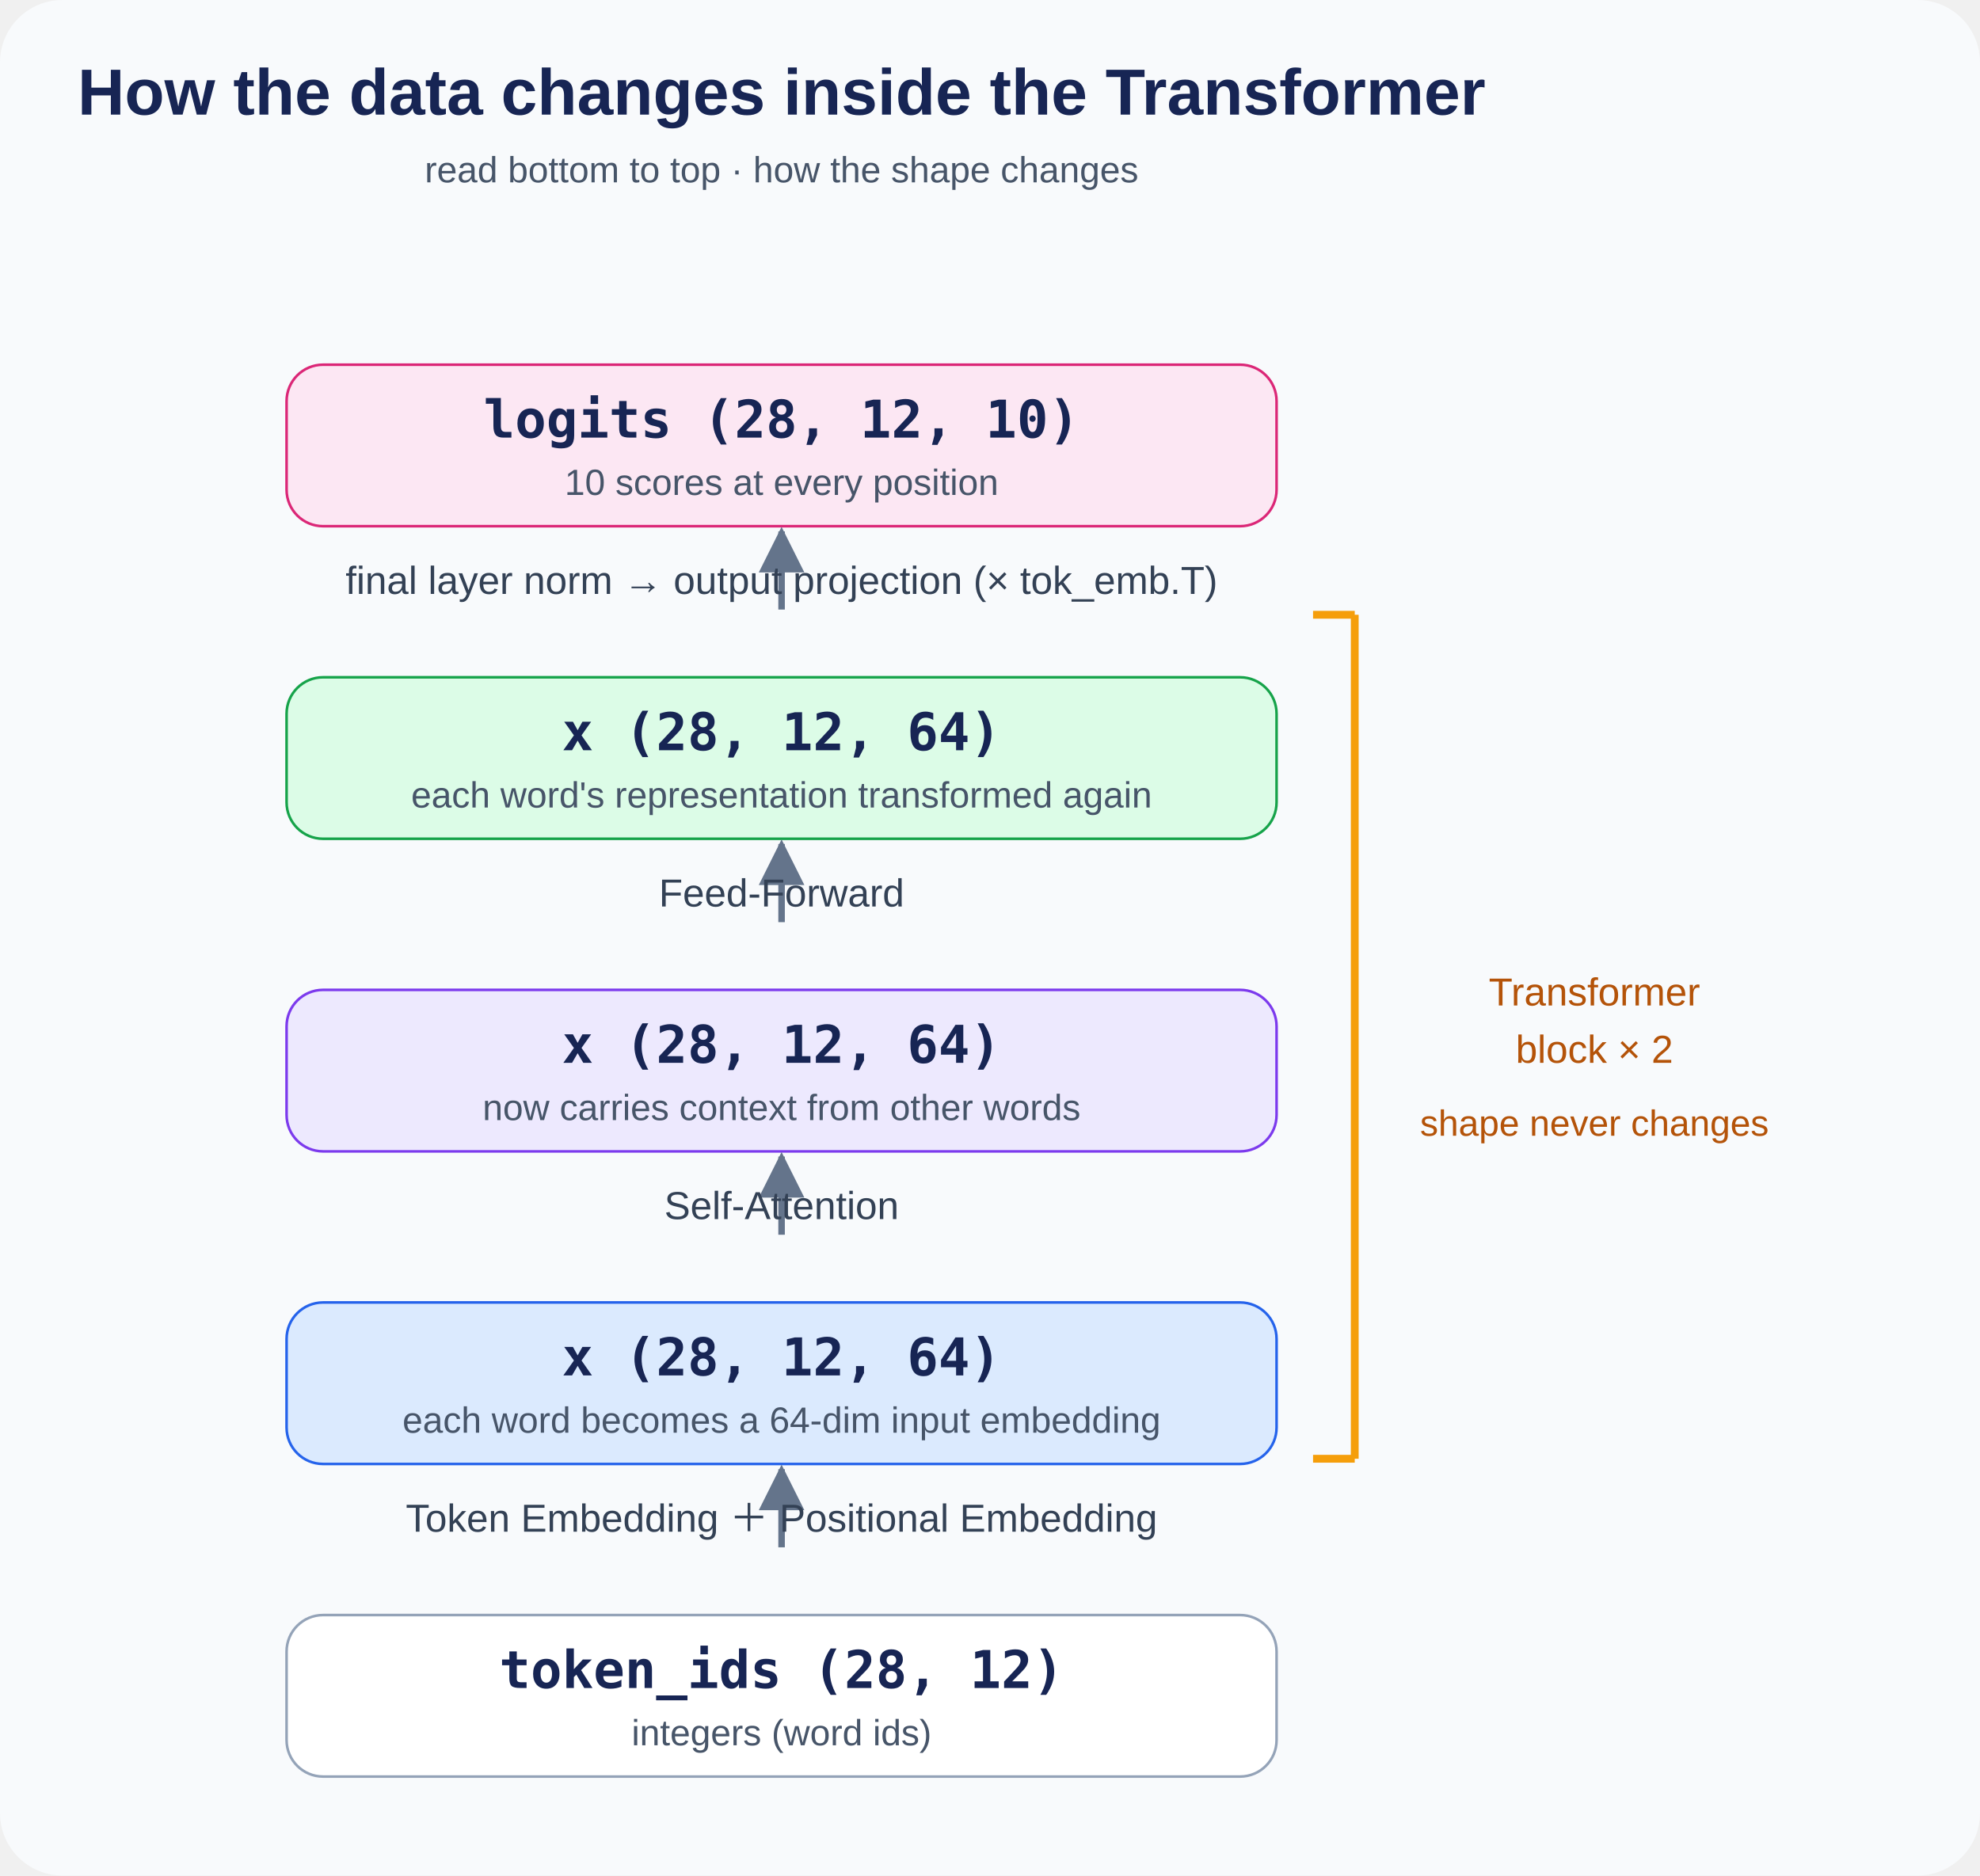
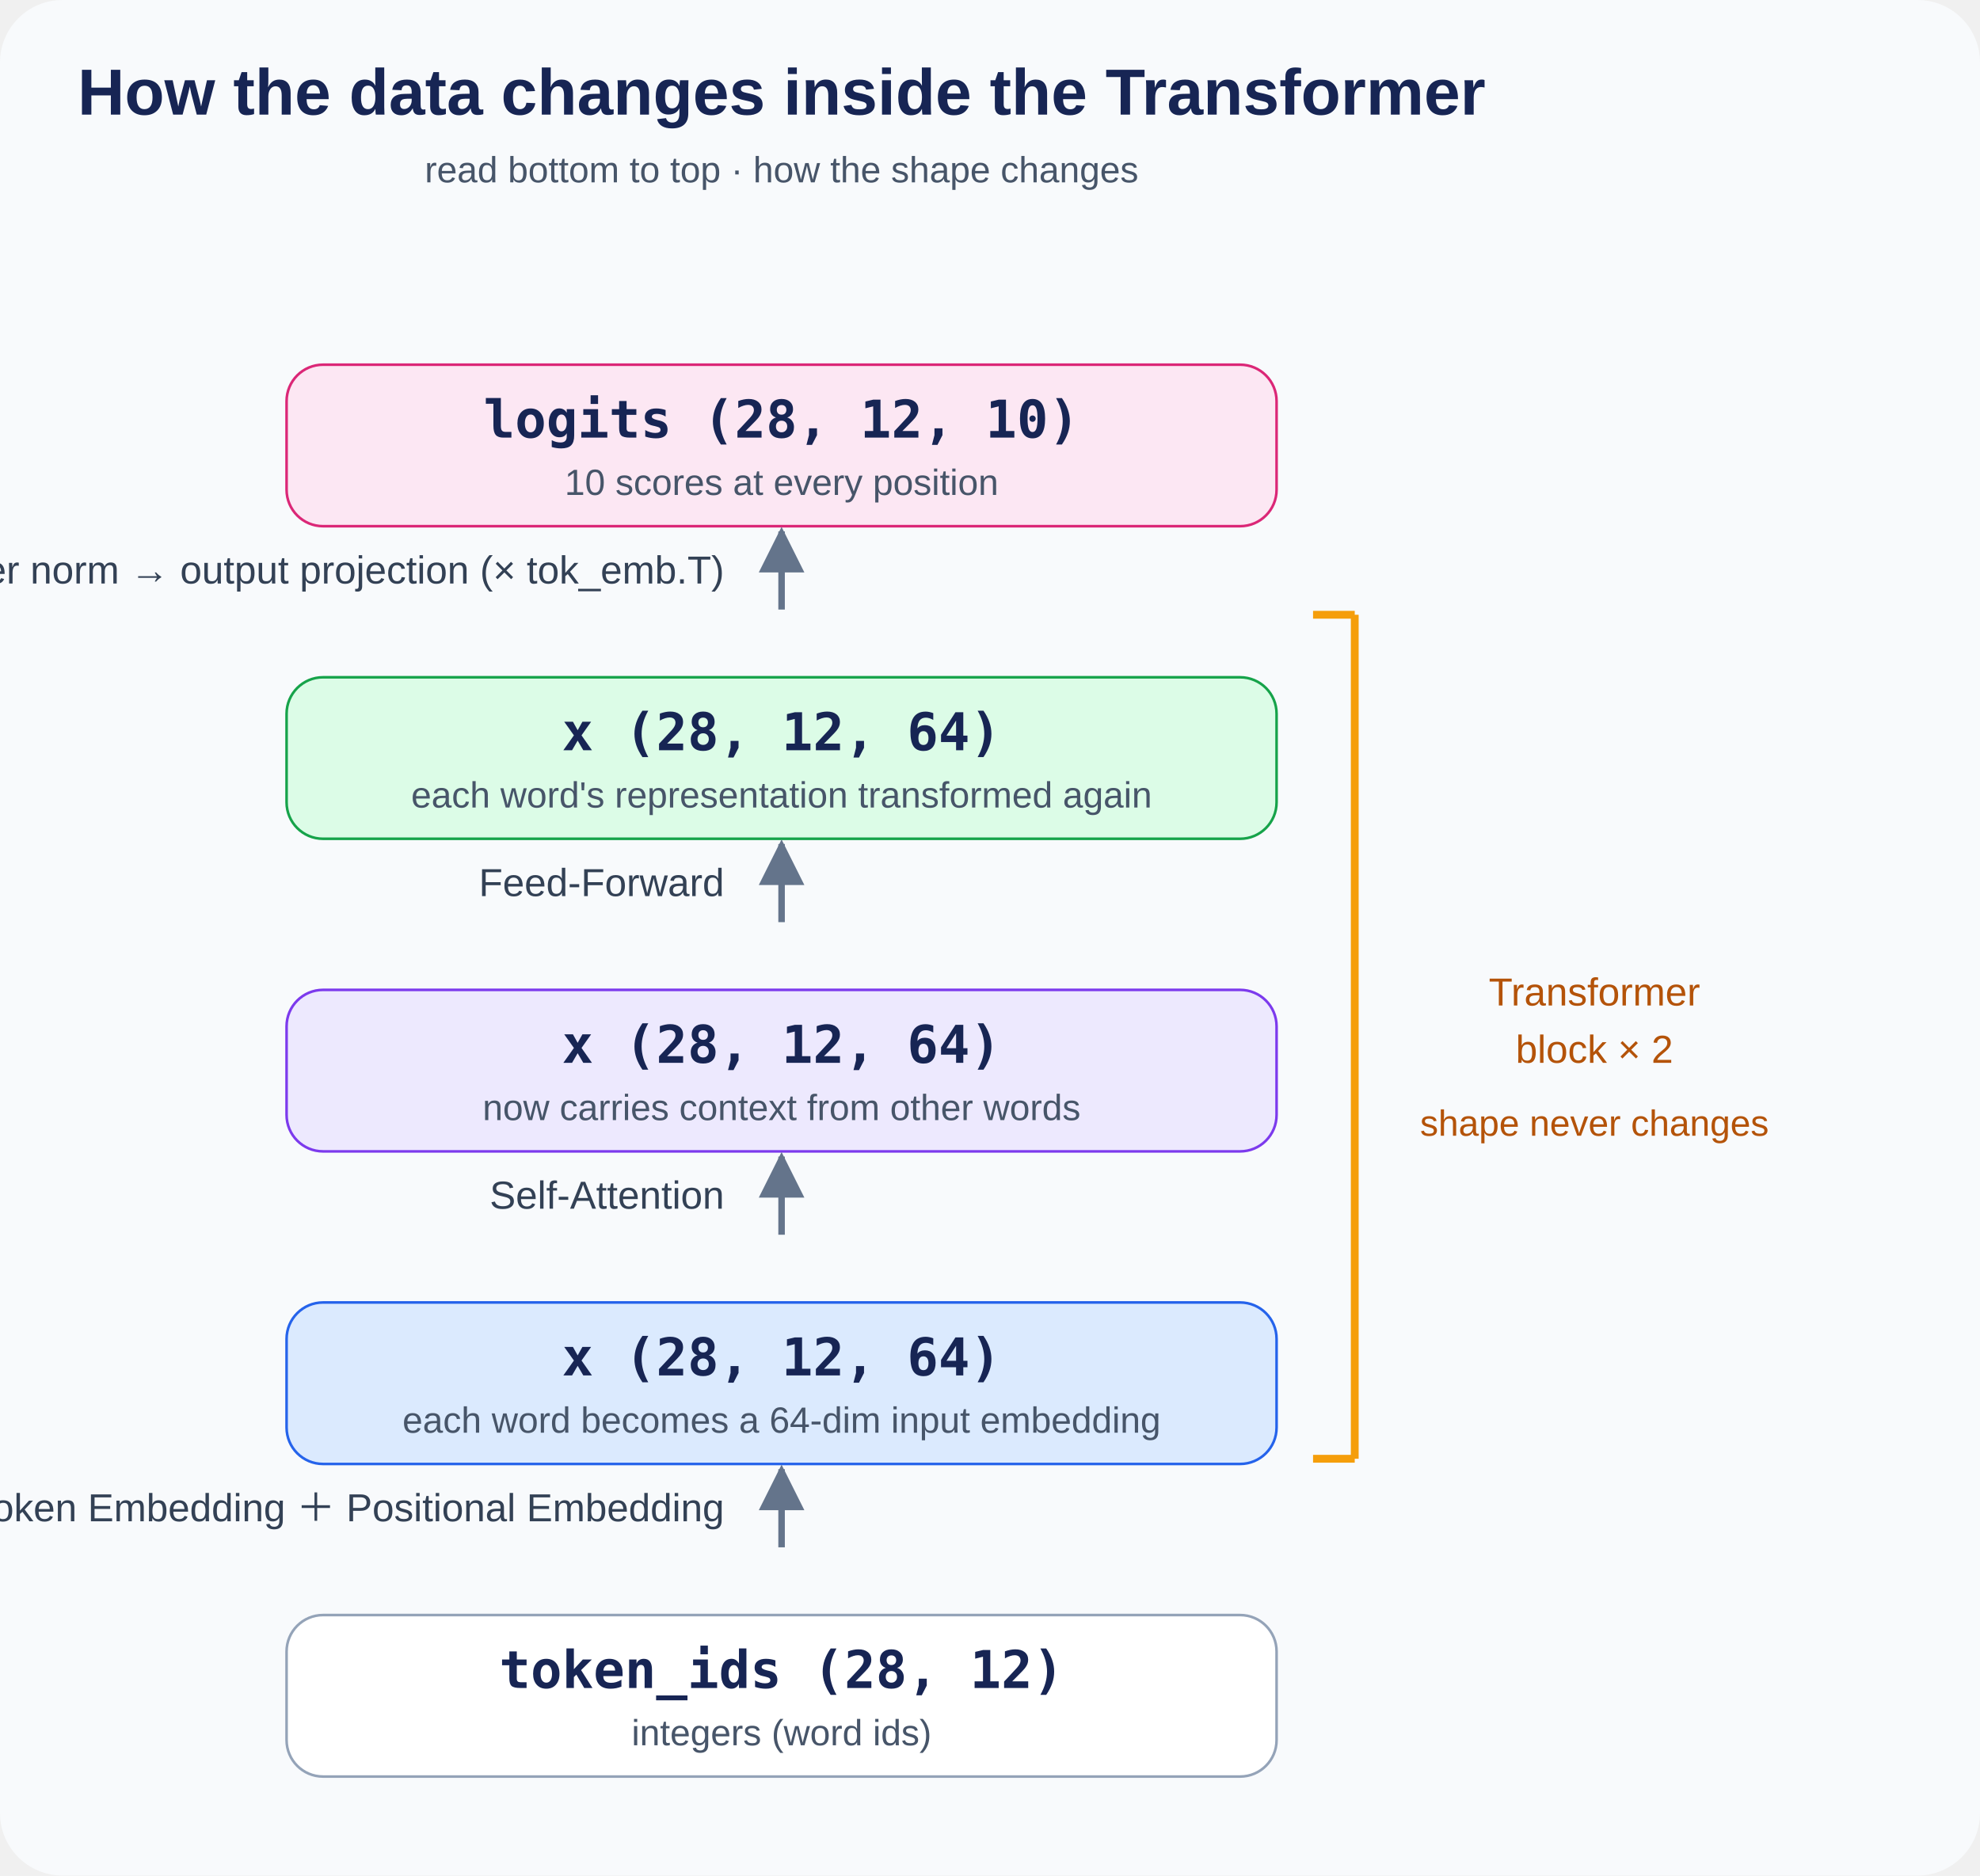
<svg xmlns="http://www.w3.org/2000/svg" width="760" height="720" viewBox="0 0 760 720" role="img" aria-labelledby="title desc">
  <defs>
    <marker id="arrow" viewBox="0 0 10 10" refX="9" refY="5" markerWidth="7" markerHeight="7" orient="auto">
      <path d="M0 0L10 5L0 10Z" fill="#64748b" />
    </marker>
    <style>
      text{font-family:"Helvetica Neue",Arial,sans-serif;fill:#172554;text-anchor:middle}
      .shape{font-size:20px;font-weight:700;font-family:"SFMono-Regular",Consolas,monospace}
      .note{font-size:14px;fill:#475569}
-       .op{font-size:15px;fill:#334155}
+       .op{font-size:15px;fill:#334155;text-anchor:end}
      .flow{fill:none;stroke:#64748b;stroke-width:2.5;marker-end:url(#arrow)}
    </style>
  </defs>
  <rect width="760" height="720" rx="24" fill="#f8fafc" />
  <text x="300" y="44" font-size="25" font-weight="700">How the data changes inside the Transformer</text>
  <text x="300" y="70" class="note">read bottom to top · how the shape changes</text>
  <rect x="110" y="620" width="380" height="62" rx="14" fill="#ffffff" stroke="#94a3b8" />
  <text x="300" y="648" class="shape">token_ids (28, 12)</text>
  <text x="300" y="670" class="note">integers (word ids)</text>
  <rect x="110" y="500" width="380" height="62" rx="14" fill="#dbeafe" stroke="#2563eb" />
  <text x="300" y="528" class="shape">x (28, 12, 64)</text>
  <text x="300" y="550" class="note">each word becomes a 64-dim input embedding</text>
  <rect x="110" y="380" width="380" height="62" rx="14" fill="#ede9fe" stroke="#7c3aed" />
  <text x="300" y="408" class="shape">x (28, 12, 64)</text>
  <text x="300" y="430" class="note">now carries context from other words</text>
  <rect x="110" y="260" width="380" height="62" rx="14" fill="#dcfce7" stroke="#16a34a" />
  <text x="300" y="288" class="shape">x (28, 12, 64)</text>
  <text x="300" y="310" class="note">each word's representation transformed again</text>
  <rect x="110" y="140" width="380" height="62" rx="14" fill="#fce7f3" stroke="#db2777" />
  <text x="300" y="168" class="shape">logits (28, 12, 10)</text>
  <text x="300" y="190" class="note">10 scores at every position</text>
  <path d="M300 594V564" class="flow" />
-   <text x="300" y="588" class="op">Token Embedding ＋ Positional Embedding</text>
+   <text x="278" y="584" class="op">Token Embedding ＋ Positional Embedding</text>
  <path d="M300 474V444" class="flow" />
-   <text x="300" y="468" class="op">Self-Attention</text>
+   <text x="278" y="464" class="op">Self-Attention</text>
  <path d="M300 354V324" class="flow" />
-   <text x="300" y="348" class="op">Feed-Forward</text>
+   <text x="278" y="344" class="op">Feed-Forward</text>
  <path d="M300 234V204" class="flow" />
-   <text x="300" y="228" class="op">final layer norm → output projection (× tok_emb.T)</text>
+   <text x="278" y="224" class="op">final layer norm → output projection (× tok_emb.T)</text>
  <path d="M520 560V236" fill="none" stroke="#f59e0b" stroke-width="3" />
  <path d="M520 560H504 M520 236H504" fill="none" stroke="#f59e0b" stroke-width="3" />
  <text x="612" y="386" style="fill:#b45309;font-size:15px">Transformer</text>
  <text x="612" y="408" style="fill:#b45309;font-size:15px">block × 2</text>
  <text x="612" y="436" style="fill:#b45309;font-size:14px">shape never changes</text>
</svg>
